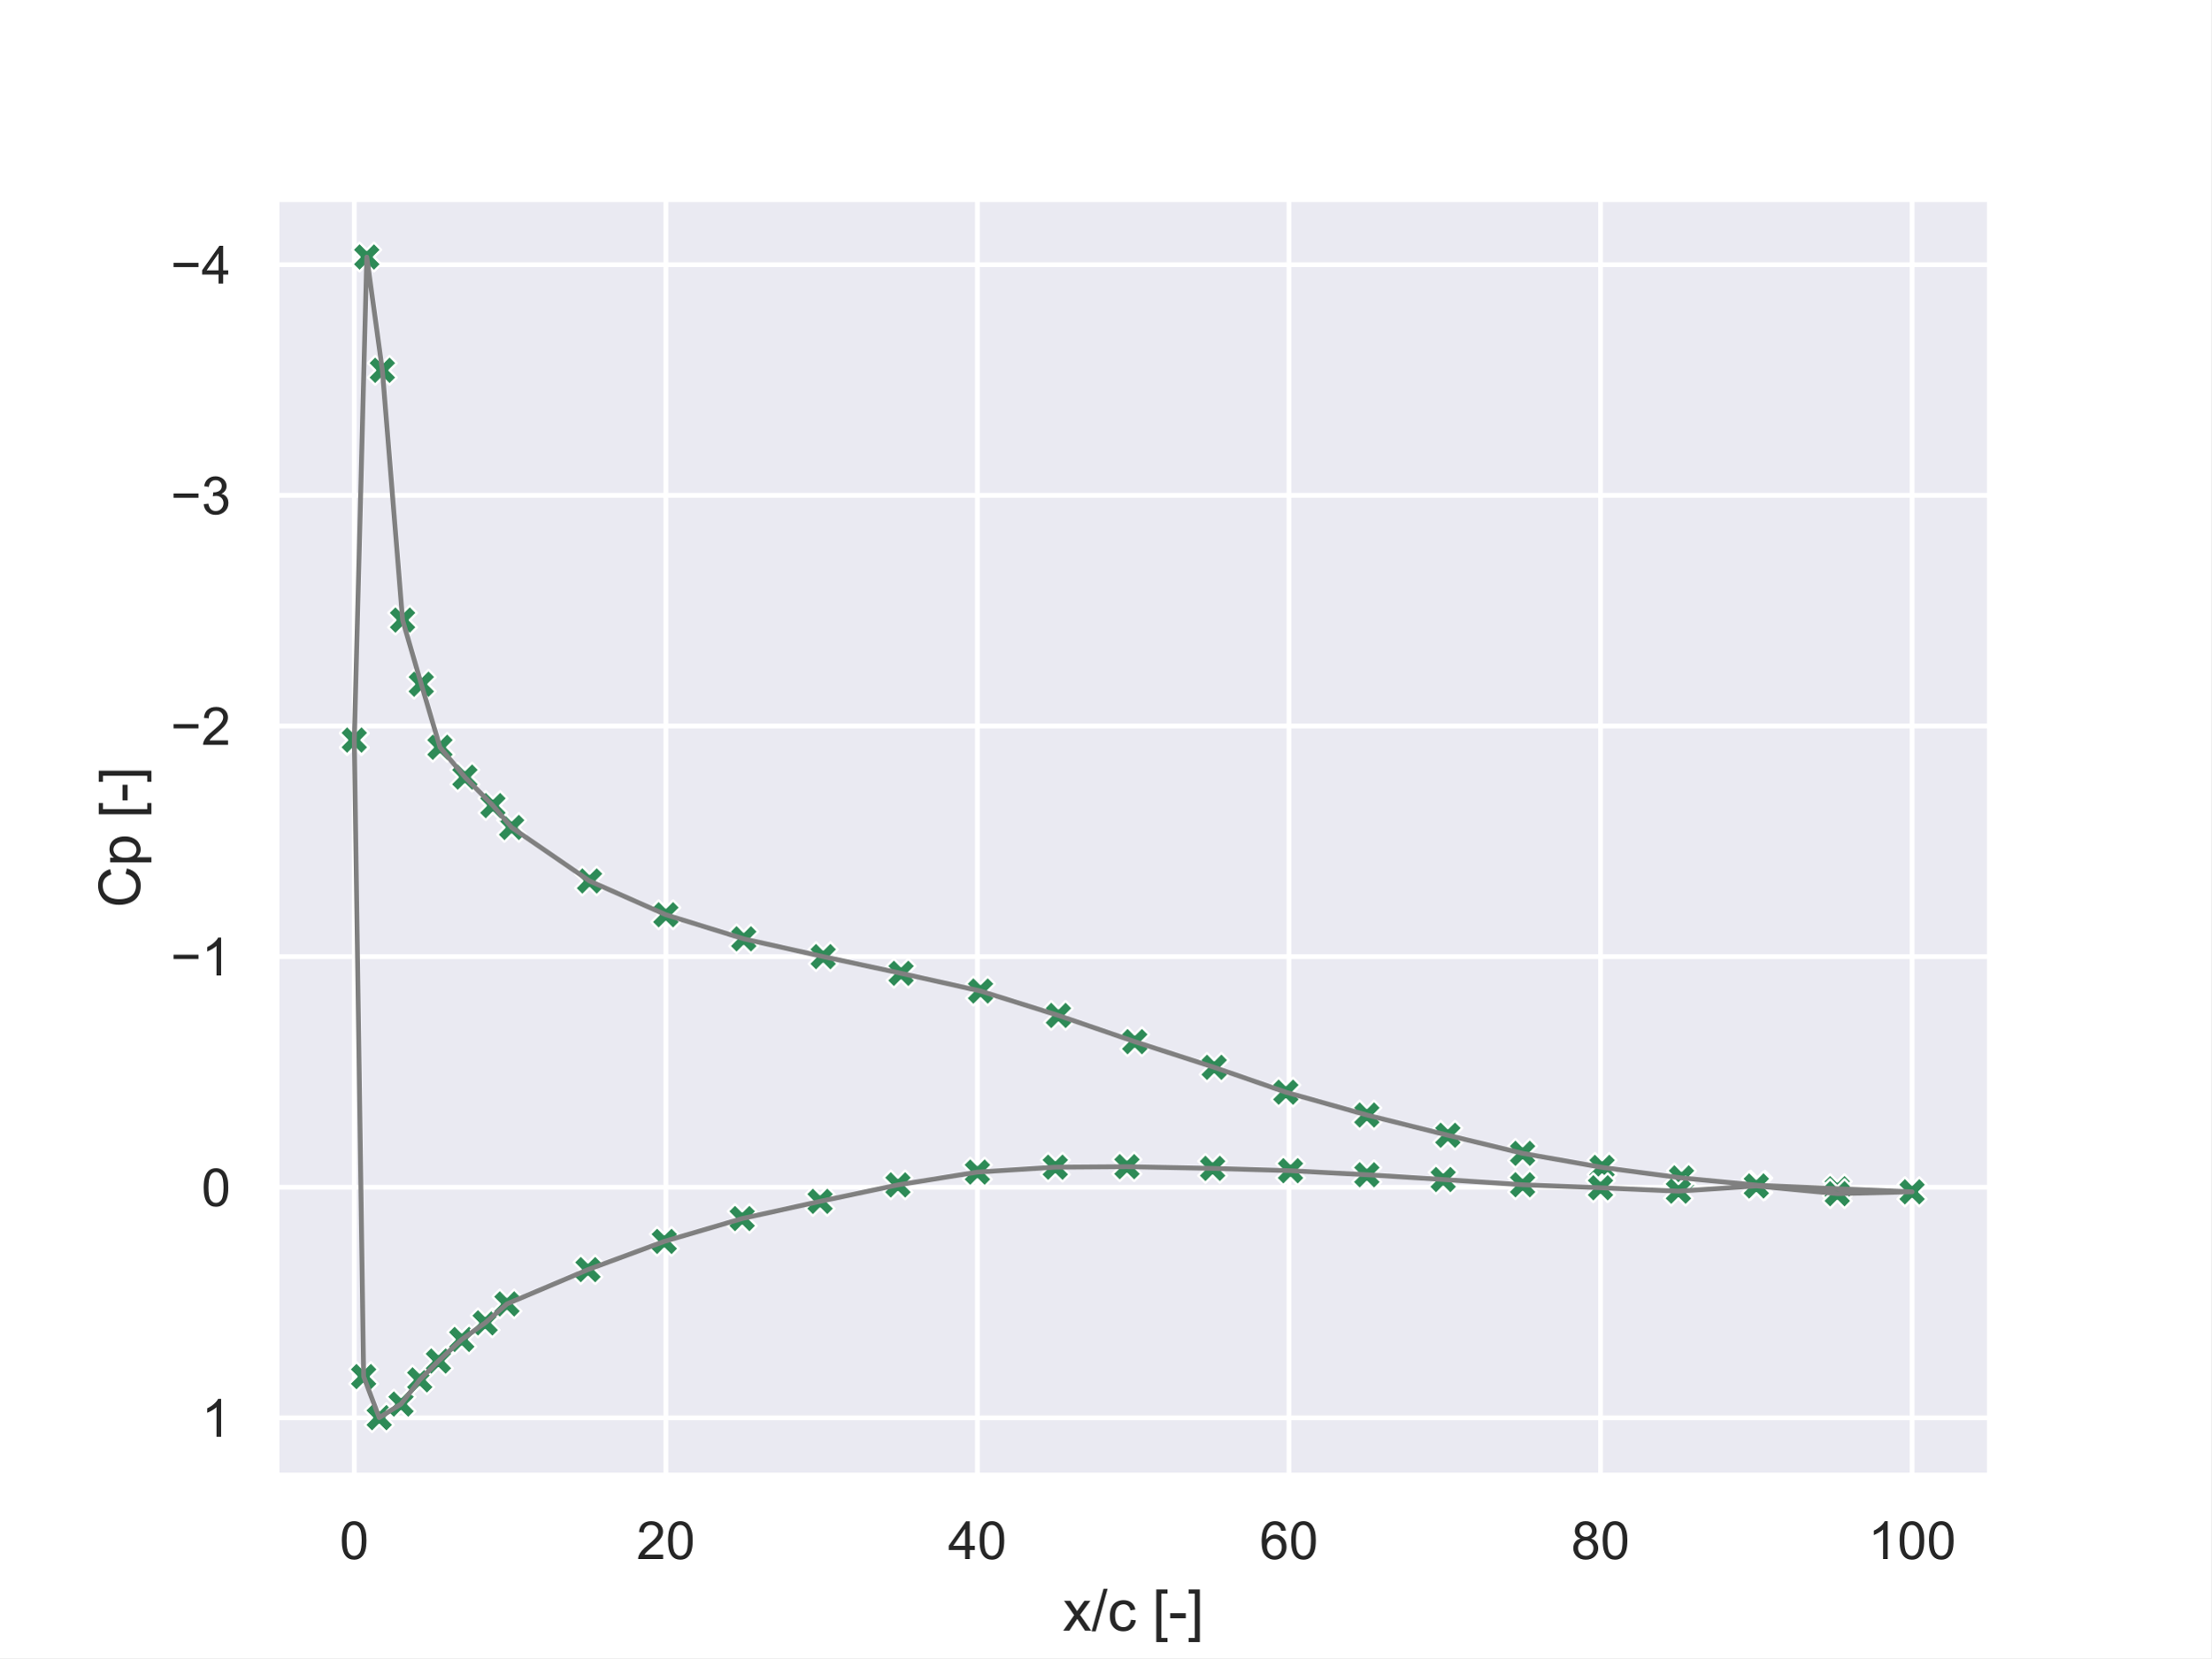
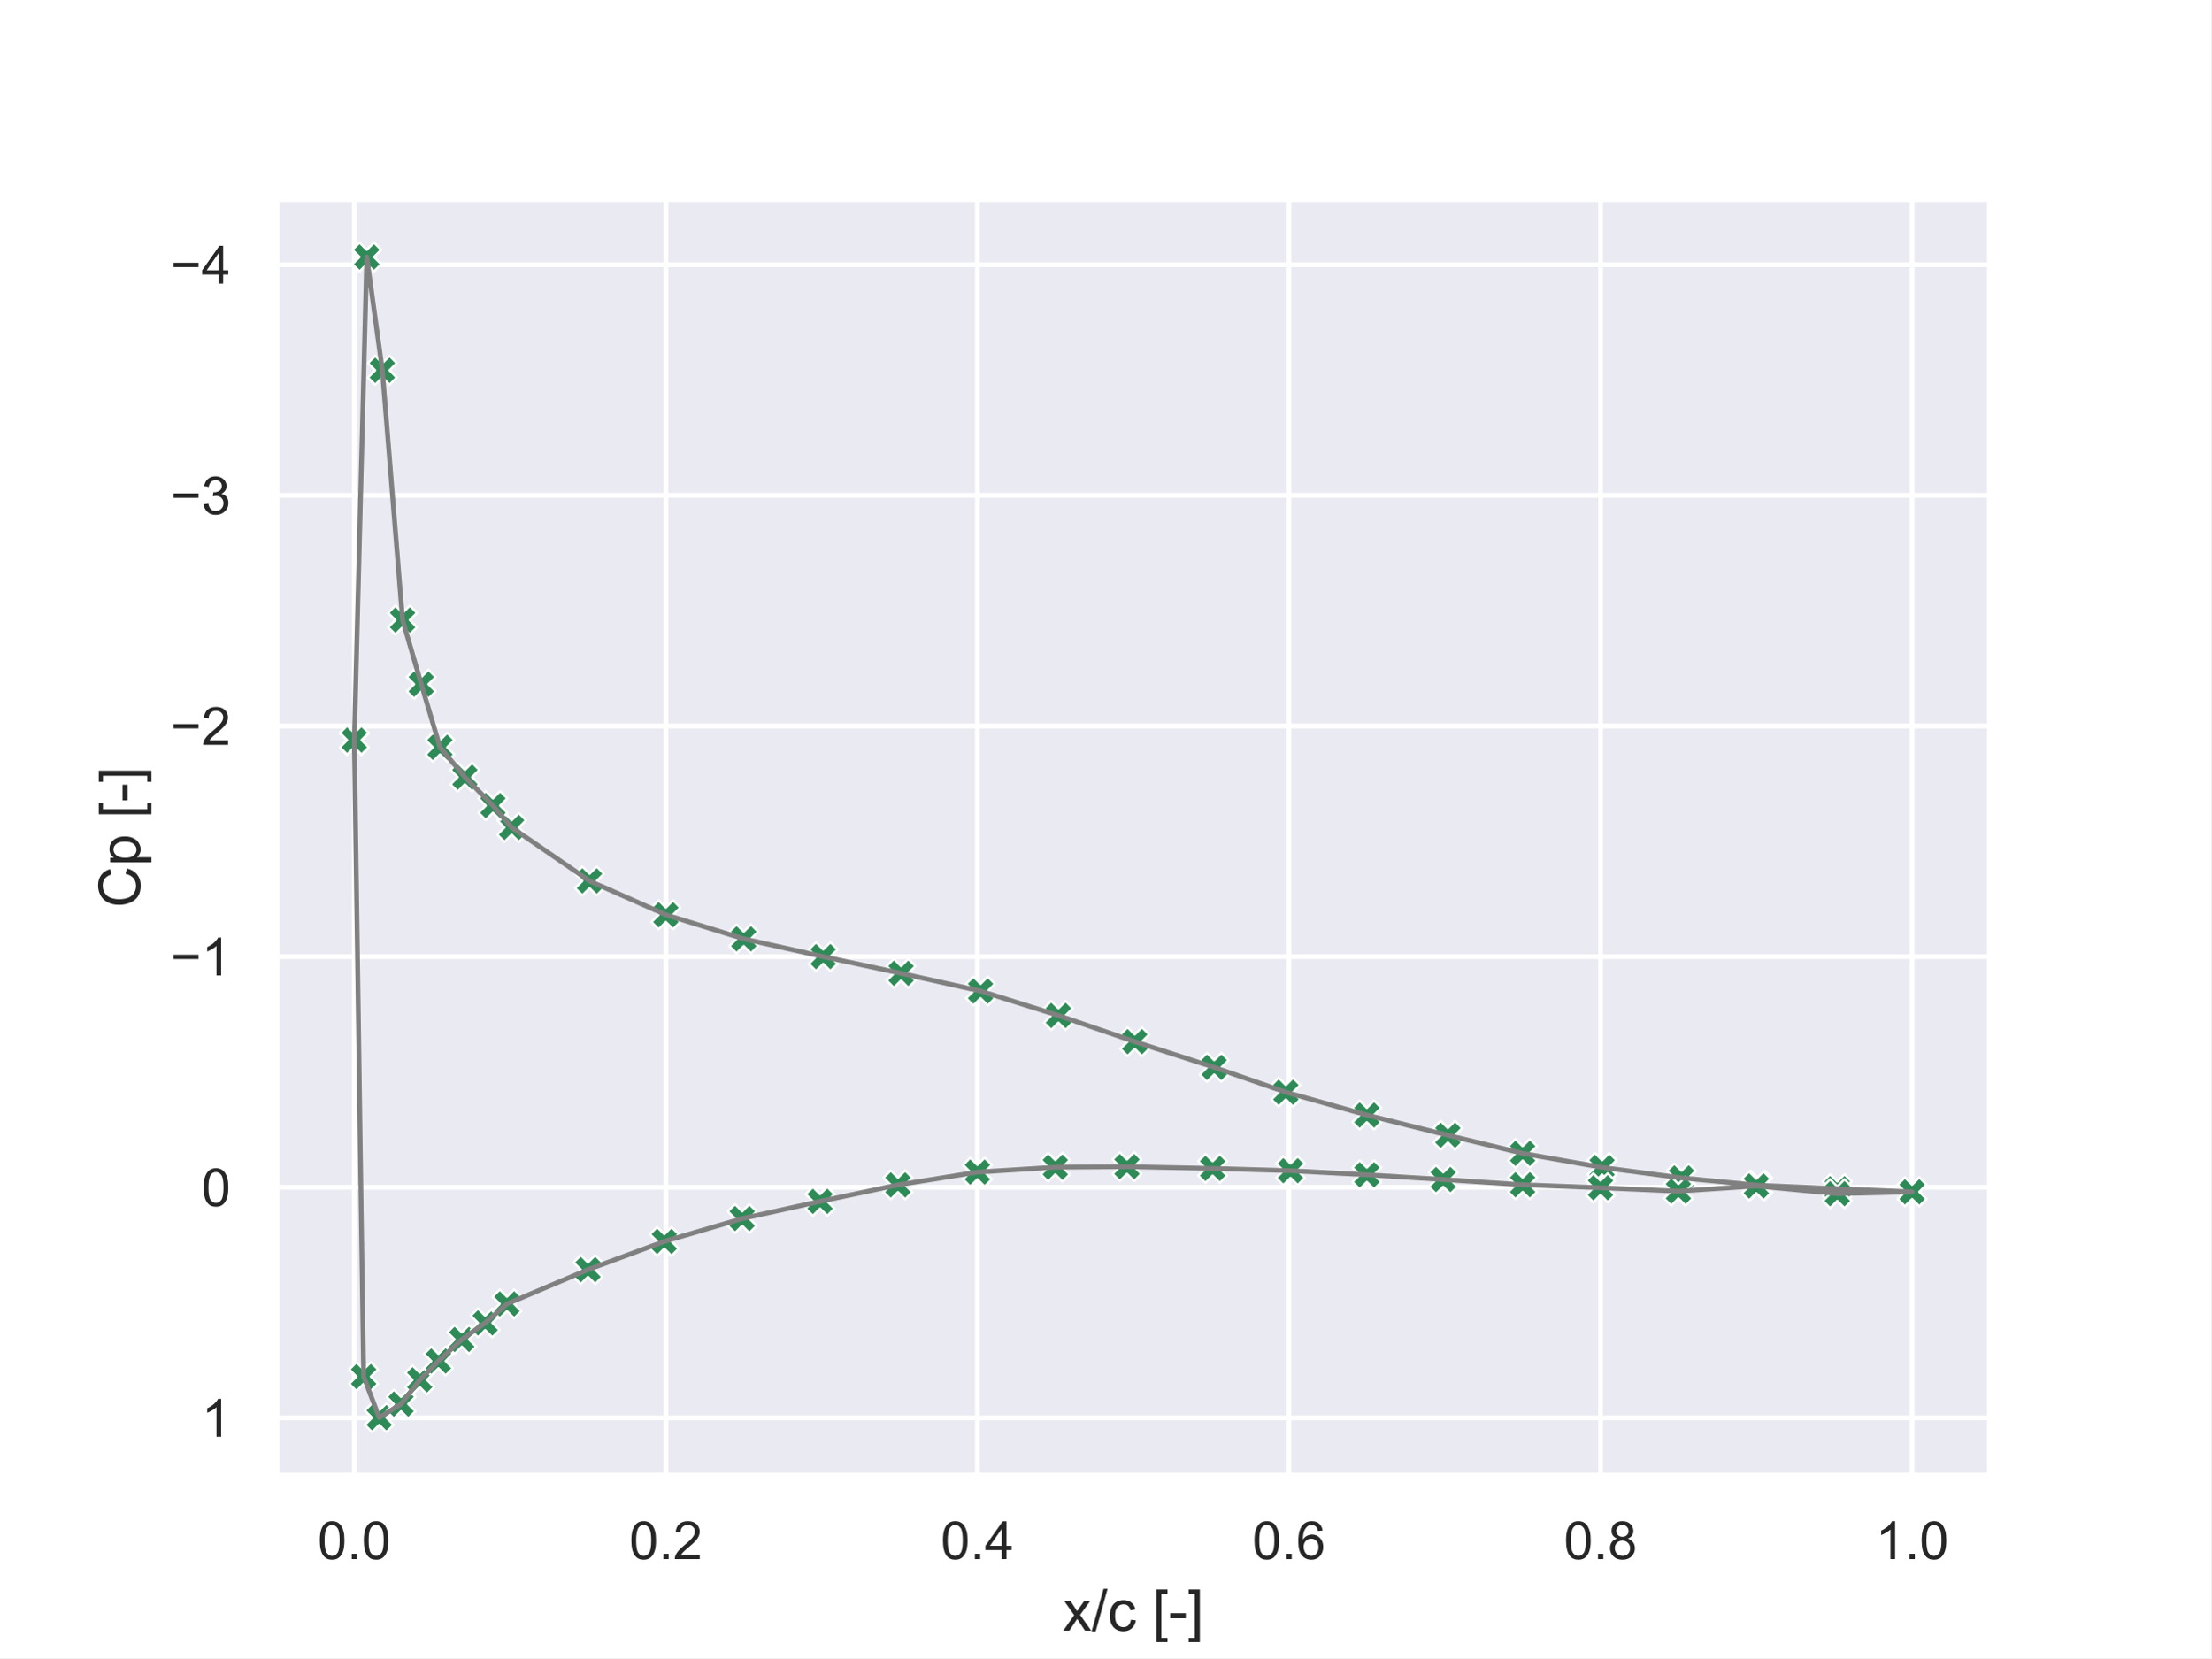
<svg xmlns="http://www.w3.org/2000/svg" xmlns:xlink="http://www.w3.org/1999/xlink" width="460.8pt" height="345.6pt" viewBox="0 0 460.8 345.6" version="1.1">
  <defs>
    <style type="text/css">*{stroke-linejoin: round; stroke-linecap: butt}</style>
  </defs>
  <g id="figure_1">
    <g id="patch_1">
      <path d="M 0 345.6  L 460.8 345.6  L 460.8 0  L 0 0  z " style="fill: #ffffff" />
    </g>
    <g id="axes_1">
      <g id="patch_2">
        <path d="M 57.6 307.584  L 414.72 307.584  L 414.72 41.472  L 57.6 41.472  z " style="fill: #eaeaf2" />
      </g>
      <g id="matplotlib.axis_1">
        <g id="xtick_1">
          <g id="line2d_1">
-             <path d="M 73.833 307.584  L 73.833 41.472  " clip-path="url(#pf5e2c9f50d)" style="fill: none; stroke: #ffffff; stroke-linecap: round" />
+             <path d="M 73.833 307.584  L 73.833 41.472  " clip-path="url(#p85b7ec496e)" style="fill: none; stroke: #ffffff; stroke-linecap: round" />
          </g>
          <g id="text_1">
-             <g style="fill: #262626" transform="translate(70.77421 324.9576) scale(0.11 -0.11)">
+             <g style="fill: #262626" transform="translate(66.18773 324.9576) scale(0.11 -0.11)">
              <defs>
                <path id="ArialMT-30" d="M 266 2259  Q 266 3072 433 3567  Q 600 4063 929 4331  Q 1259 4600 1759 4600  Q 2128 4600 2406 4451  Q 2684 4303 2865 4023  Q 3047 3744 3150 3342  Q 3253 2941 3253 2259  Q 3253 1453 3087 958  Q 2922 463 2592 192  Q 2263 -78 1759 -78  Q 1097 -78 719 397  Q 266 969 266 2259  z M 844 2259  Q 844 1131 1108 757  Q 1372 384 1759 384  Q 2147 384 2411 759  Q 2675 1134 2675 2259  Q 2675 3391 2411 3762  Q 2147 4134 1753 4134  Q 1366 4134 1134 3806  Q 844 3388 844 2259  z " transform="scale(0.015625)" />
-               </defs>
-               <use xlink:href="#ArialMT-30" />
+                 <path id="ArialMT-2e" d="M 581 0  L 581 641  L 1222 641  L 1222 0  L 581 0  z " transform="scale(0.015625)" />
+               </defs>
+               <use xlink:href="#ArialMT-30" />
+               <use xlink:href="#ArialMT-2e" x="55.615" />
+               <use xlink:href="#ArialMT-30" x="83.398" />
            </g>
          </g>
        </g>
        <g id="xtick_2">
          <g id="line2d_2">
-             <path d="M 138.764 307.584  L 138.764 41.472  " clip-path="url(#pf5e2c9f50d)" style="fill: none; stroke: #ffffff; stroke-linecap: round" />
+             <path d="M 138.764 307.584  L 138.764 41.472  " clip-path="url(#p85b7ec496e)" style="fill: none; stroke: #ffffff; stroke-linecap: round" />
          </g>
          <g id="text_2">
-             <g style="fill: #262626" transform="translate(132.6466 324.9576) scale(0.11 -0.11)">
+             <g style="fill: #262626" transform="translate(131.1186 324.9576) scale(0.11 -0.11)">
              <defs>
                <path id="ArialMT-32" d="M 3222 541  L 3222 0  L 194 0  Q 188 203 259 391  Q 375 700 629 1000  Q 884 1300 1366 1694  Q 2113 2306 2375 2664  Q 2638 3022 2638 3341  Q 2638 3675 2398 3904  Q 2159 4134 1775 4134  Q 1369 4134 1125 3890  Q 881 3647 878 3216  L 300 3275  Q 359 3922 746 4261  Q 1134 4600 1788 4600  Q 2447 4600 2831 4234  Q 3216 3869 3216 3328  Q 3216 3053 3103 2787  Q 2991 2522 2730 2228  Q 2469 1934 1863 1422  Q 1356 997 1212 845  Q 1069 694 975 541  L 3222 541  z " transform="scale(0.015625)" />
              </defs>
-               <use xlink:href="#ArialMT-32" />
-               <use xlink:href="#ArialMT-30" x="55.615" />
+               <use xlink:href="#ArialMT-30" />
+               <use xlink:href="#ArialMT-2e" x="55.615" />
+               <use xlink:href="#ArialMT-32" x="83.398" />
            </g>
          </g>
        </g>
        <g id="xtick_3">
          <g id="line2d_3">
-             <path d="M 203.695 307.584  L 203.695 41.472  " clip-path="url(#pf5e2c9f50d)" style="fill: none; stroke: #ffffff; stroke-linecap: round" />
+             <path d="M 203.695 307.584  L 203.695 41.472  " clip-path="url(#p85b7ec496e)" style="fill: none; stroke: #ffffff; stroke-linecap: round" />
          </g>
          <g id="text_3">
-             <g style="fill: #262626" transform="translate(197.5775 324.9576) scale(0.11 -0.11)">
+             <g style="fill: #262626" transform="translate(196.0495 324.9576) scale(0.11 -0.11)">
              <defs>
                <path id="ArialMT-34" d="M 2069 0  L 2069 1097  L 81 1097  L 81 1613  L 2172 4581  L 2631 4581  L 2631 1613  L 3250 1613  L 3250 1097  L 2631 1097  L 2631 0  L 2069 0  z M 2069 1613  L 2069 3678  L 634 1613  L 2069 1613  z " transform="scale(0.015625)" />
              </defs>
-               <use xlink:href="#ArialMT-34" />
-               <use xlink:href="#ArialMT-30" x="55.615" />
+               <use xlink:href="#ArialMT-30" />
+               <use xlink:href="#ArialMT-2e" x="55.615" />
+               <use xlink:href="#ArialMT-34" x="83.398" />
            </g>
          </g>
        </g>
        <g id="xtick_4">
          <g id="line2d_4">
-             <path d="M 268.625 307.584  L 268.625 41.472  " clip-path="url(#pf5e2c9f50d)" style="fill: none; stroke: #ffffff; stroke-linecap: round" />
+             <path d="M 268.625 307.584  L 268.625 41.472  " clip-path="url(#p85b7ec496e)" style="fill: none; stroke: #ffffff; stroke-linecap: round" />
          </g>
          <g id="text_4">
-             <g style="fill: #262626" transform="translate(262.5084 324.9576) scale(0.11 -0.11)">
+             <g style="fill: #262626" transform="translate(260.9805 324.9576) scale(0.11 -0.11)">
              <defs>
                <path id="ArialMT-36" d="M 3184 3459  L 2625 3416  Q 2550 3747 2413 3897  Q 2184 4138 1850 4138  Q 1581 4138 1378 3988  Q 1113 3794 959 3422  Q 806 3050 800 2363  Q 1003 2672 1297 2822  Q 1591 2972 1913 2972  Q 2475 2972 2870 2558  Q 3266 2144 3266 1488  Q 3266 1056 3080 686  Q 2894 316 2569 119  Q 2244 -78 1831 -78  Q 1128 -78 684 439  Q 241 956 241 2144  Q 241 3472 731 4075  Q 1159 4600 1884 4600  Q 2425 4600 2770 4297  Q 3116 3994 3184 3459  z M 888 1484  Q 888 1194 1011 928  Q 1134 663 1356 523  Q 1578 384 1822 384  Q 2178 384 2434 671  Q 2691 959 2691 1453  Q 2691 1928 2437 2201  Q 2184 2475 1800 2475  Q 1419 2475 1153 2201  Q 888 1928 888 1484  z " transform="scale(0.015625)" />
              </defs>
-               <use xlink:href="#ArialMT-36" />
-               <use xlink:href="#ArialMT-30" x="55.615" />
+               <use xlink:href="#ArialMT-30" />
+               <use xlink:href="#ArialMT-2e" x="55.615" />
+               <use xlink:href="#ArialMT-36" x="83.398" />
            </g>
          </g>
        </g>
        <g id="xtick_5">
          <g id="line2d_5">
-             <path d="M 333.556 307.584  L 333.556 41.472  " clip-path="url(#pf5e2c9f50d)" style="fill: none; stroke: #ffffff; stroke-linecap: round" />
+             <path d="M 333.556 307.584  L 333.556 41.472  " clip-path="url(#p85b7ec496e)" style="fill: none; stroke: #ffffff; stroke-linecap: round" />
          </g>
          <g id="text_5">
-             <g style="fill: #262626" transform="translate(327.4393 324.9576) scale(0.11 -0.11)">
+             <g style="fill: #262626" transform="translate(325.9114 324.9576) scale(0.11 -0.11)">
              <defs>
                <path id="ArialMT-38" d="M 1131 2484  Q 781 2613 612 2850  Q 444 3088 444 3419  Q 444 3919 803 4259  Q 1163 4600 1759 4600  Q 2359 4600 2725 4251  Q 3091 3903 3091 3403  Q 3091 3084 2923 2848  Q 2756 2613 2416 2484  Q 2838 2347 3058 2040  Q 3278 1734 3278 1309  Q 3278 722 2862 322  Q 2447 -78 1769 -78  Q 1091 -78 675 323  Q 259 725 259 1325  Q 259 1772 486 2073  Q 713 2375 1131 2484  z M 1019 3438  Q 1019 3113 1228 2906  Q 1438 2700 1772 2700  Q 2097 2700 2305 2904  Q 2513 3109 2513 3406  Q 2513 3716 2298 3927  Q 2084 4138 1766 4138  Q 1444 4138 1231 3931  Q 1019 3725 1019 3438  z M 838 1322  Q 838 1081 952 856  Q 1066 631 1291 507  Q 1516 384 1775 384  Q 2178 384 2440 643  Q 2703 903 2703 1303  Q 2703 1709 2433 1975  Q 2163 2241 1756 2241  Q 1359 2241 1098 1978  Q 838 1716 838 1322  z " transform="scale(0.015625)" />
              </defs>
-               <use xlink:href="#ArialMT-38" />
-               <use xlink:href="#ArialMT-30" x="55.615" />
+               <use xlink:href="#ArialMT-30" />
+               <use xlink:href="#ArialMT-2e" x="55.615" />
+               <use xlink:href="#ArialMT-38" x="83.398" />
            </g>
          </g>
        </g>
        <g id="xtick_6">
          <g id="line2d_6">
-             <path d="M 398.487 307.584  L 398.487 41.472  " clip-path="url(#pf5e2c9f50d)" style="fill: none; stroke: #ffffff; stroke-linecap: round" />
+             <path d="M 398.487 307.584  L 398.487 41.472  " clip-path="url(#p85b7ec496e)" style="fill: none; stroke: #ffffff; stroke-linecap: round" />
          </g>
          <g id="text_6">
-             <g style="fill: #262626" transform="translate(389.3117 324.9576) scale(0.11 -0.11)">
+             <g style="fill: #262626" transform="translate(390.8423 324.9576) scale(0.11 -0.11)">
              <defs>
                <path id="ArialMT-31" d="M 2384 0  L 1822 0  L 1822 3584  Q 1619 3391 1289 3197  Q 959 3003 697 2906  L 697 3450  Q 1169 3672 1522 3987  Q 1875 4303 2022 4600  L 2384 4600  L 2384 0  z " transform="scale(0.015625)" />
              </defs>
              <use xlink:href="#ArialMT-31" />
-               <use xlink:href="#ArialMT-30" x="55.615" />
-               <use xlink:href="#ArialMT-30" x="111.23" />
+               <use xlink:href="#ArialMT-2e" x="55.615" />
+               <use xlink:href="#ArialMT-30" x="83.398" />
            </g>
          </g>
        </g>
        <g id="text_7">
          <g style="fill: #262626" transform="translate(221.4947 339.8795) scale(0.12 -0.12)">
            <defs>
              <path id="ArialMT-78" d="M 47 0  L 1259 1725  L 138 3319  L 841 3319  L 1350 2541  Q 1494 2319 1581 2169  Q 1719 2375 1834 2534  L 2394 3319  L 3066 3319  L 1919 1756  L 3153 0  L 2463 0  L 1781 1031  L 1600 1309  L 728 0  L 47 0  z " transform="scale(0.015625)" />
              <path id="ArialMT-2f" d="M 0 -78  L 1328 4659  L 1778 4659  L 453 -78  L 0 -78  z " transform="scale(0.015625)" />
              <path id="ArialMT-63" d="M 2588 1216  L 3141 1144  Q 3050 572 2676 248  Q 2303 -75 1759 -75  Q 1078 -75 664 370  Q 250 816 250 1647  Q 250 2184 428 2587  Q 606 2991 970 3192  Q 1334 3394 1763 3394  Q 2303 3394 2647 3120  Q 2991 2847 3088 2344  L 2541 2259  Q 2463 2594 2264 2762  Q 2066 2931 1784 2931  Q 1359 2931 1093 2626  Q 828 2322 828 1663  Q 828 994 1084 691  Q 1341 388 1753 388  Q 2084 388 2306 591  Q 2528 794 2588 1216  z " transform="scale(0.015625)" />
              <path id="ArialMT-20" transform="scale(0.015625)" />
              <path id="ArialMT-5b" d="M 434 -1272  L 434 4581  L 1675 4581  L 1675 4116  L 997 4116  L 997 -806  L 1675 -806  L 1675 -1272  L 434 -1272  z " transform="scale(0.015625)" />
              <path id="ArialMT-2d" d="M 203 1375  L 203 1941  L 1931 1941  L 1931 1375  L 203 1375  z " transform="scale(0.015625)" />
              <path id="ArialMT-5d" d="M 1363 -1272  L 122 -1272  L 122 -806  L 800 -806  L 800 4116  L 122 4116  L 122 4581  L 1363 4581  L 1363 -1272  z " transform="scale(0.015625)" />
            </defs>
            <use xlink:href="#ArialMT-78" />
            <use xlink:href="#ArialMT-2f" x="50" />
            <use xlink:href="#ArialMT-63" x="77.783" />
            <use xlink:href="#ArialMT-20" x="127.783" />
            <use xlink:href="#ArialMT-5b" x="155.566" />
            <use xlink:href="#ArialMT-2d" x="183.35" />
            <use xlink:href="#ArialMT-5d" x="216.65" />
          </g>
        </g>
      </g>
      <g id="matplotlib.axis_2">
        <g id="ytick_1">
          <g id="line2d_7">
-             <path d="M 57.6 55.17  L 414.72 55.17  " clip-path="url(#pf5e2c9f50d)" style="fill: none; stroke: #ffffff; stroke-linecap: round" />
+             <path d="M 57.6 55.17  L 414.72 55.17  " clip-path="url(#p85b7ec496e)" style="fill: none; stroke: #ffffff; stroke-linecap: round" />
          </g>
          <g id="text_8">
            <g style="fill: #262626" transform="translate(35.55828 59.10704) scale(0.11 -0.11)">
              <defs>
                <path id="ArialMT-2212" d="M 3381 1997  L 356 1997  L 356 2522  L 3381 2522  L 3381 1997  z " transform="scale(0.015625)" />
              </defs>
              <use xlink:href="#ArialMT-2212" />
              <use xlink:href="#ArialMT-34" x="58.398" />
            </g>
          </g>
        </g>
        <g id="ytick_2">
          <g id="line2d_8">
-             <path d="M 57.6 103.242  L 414.72 103.242  " clip-path="url(#pf5e2c9f50d)" style="fill: none; stroke: #ffffff; stroke-linecap: round" />
+             <path d="M 57.6 103.242  L 414.72 103.242  " clip-path="url(#p85b7ec496e)" style="fill: none; stroke: #ffffff; stroke-linecap: round" />
          </g>
          <g id="text_9">
            <g style="fill: #262626" transform="translate(35.55828 107.1791) scale(0.11 -0.11)">
              <defs>
                <path id="ArialMT-33" d="M 269 1209  L 831 1284  Q 928 806 1161 595  Q 1394 384 1728 384  Q 2125 384 2398 659  Q 2672 934 2672 1341  Q 2672 1728 2419 1979  Q 2166 2231 1775 2231  Q 1616 2231 1378 2169  L 1441 2663  Q 1497 2656 1531 2656  Q 1891 2656 2178 2843  Q 2466 3031 2466 3422  Q 2466 3731 2256 3934  Q 2047 4138 1716 4138  Q 1388 4138 1169 3931  Q 950 3725 888 3313  L 325 3413  Q 428 3978 793 4289  Q 1159 4600 1703 4600  Q 2078 4600 2393 4439  Q 2709 4278 2876 4000  Q 3044 3722 3044 3409  Q 3044 3113 2884 2869  Q 2725 2625 2413 2481  Q 2819 2388 3044 2092  Q 3269 1797 3269 1353  Q 3269 753 2831 336  Q 2394 -81 1725 -81  Q 1122 -81 723 278  Q 325 638 269 1209  z " transform="scale(0.015625)" />
              </defs>
              <use xlink:href="#ArialMT-2212" />
              <use xlink:href="#ArialMT-33" x="58.398" />
            </g>
          </g>
        </g>
        <g id="ytick_3">
          <g id="line2d_9">
-             <path d="M 57.6 151.314  L 414.72 151.314  " clip-path="url(#pf5e2c9f50d)" style="fill: none; stroke: #ffffff; stroke-linecap: round" />
+             <path d="M 57.6 151.314  L 414.72 151.314  " clip-path="url(#p85b7ec496e)" style="fill: none; stroke: #ffffff; stroke-linecap: round" />
          </g>
          <g id="text_10">
            <g style="fill: #262626" transform="translate(35.55828 155.2511) scale(0.11 -0.11)">
              <use xlink:href="#ArialMT-2212" />
              <use xlink:href="#ArialMT-32" x="58.398" />
            </g>
          </g>
        </g>
        <g id="ytick_4">
          <g id="line2d_10">
-             <path d="M 57.6 199.386  L 414.72 199.386  " clip-path="url(#pf5e2c9f50d)" style="fill: none; stroke: #ffffff; stroke-linecap: round" />
+             <path d="M 57.6 199.386  L 414.72 199.386  " clip-path="url(#p85b7ec496e)" style="fill: none; stroke: #ffffff; stroke-linecap: round" />
          </g>
          <g id="text_11">
            <g style="fill: #262626" transform="translate(35.55828 203.3231) scale(0.11 -0.11)">
              <use xlink:href="#ArialMT-2212" />
              <use xlink:href="#ArialMT-31" x="58.398" />
            </g>
          </g>
        </g>
        <g id="ytick_5">
          <g id="line2d_11">
-             <path d="M 57.6 247.458  L 414.72 247.458  " clip-path="url(#pf5e2c9f50d)" style="fill: none; stroke: #ffffff; stroke-linecap: round" />
+             <path d="M 57.6 247.458  L 414.72 247.458  " clip-path="url(#p85b7ec496e)" style="fill: none; stroke: #ffffff; stroke-linecap: round" />
          </g>
          <g id="text_12">
            <g style="fill: #262626" transform="translate(41.98297 251.3951) scale(0.11 -0.11)">
              <use xlink:href="#ArialMT-30" />
            </g>
          </g>
        </g>
        <g id="ytick_6">
          <g id="line2d_12">
-             <path d="M 57.6 295.53  L 414.72 295.53  " clip-path="url(#pf5e2c9f50d)" style="fill: none; stroke: #ffffff; stroke-linecap: round" />
+             <path d="M 57.6 295.53  L 414.72 295.53  " clip-path="url(#p85b7ec496e)" style="fill: none; stroke: #ffffff; stroke-linecap: round" />
          </g>
          <g id="text_13">
            <g style="fill: #262626" transform="translate(41.98297 299.4671) scale(0.11 -0.11)">
              <use xlink:href="#ArialMT-31" />
            </g>
          </g>
        </g>
        <g id="text_14">
          <g style="fill: #262626" transform="translate(29.17328 189.1961) rotate(-90) scale(0.12 -0.12)">
            <defs>
              <path id="ArialMT-43" d="M 3763 1606  L 4369 1453  Q 4178 706 3683 314  Q 3188 -78 2472 -78  Q 1731 -78 1267 223  Q 803 525 561 1097  Q 319 1669 319 2325  Q 319 3041 592 3573  Q 866 4106 1370 4382  Q 1875 4659 2481 4659  Q 3169 4659 3637 4309  Q 4106 3959 4291 3325  L 3694 3184  Q 3534 3684 3231 3912  Q 2928 4141 2469 4141  Q 1941 4141 1586 3887  Q 1231 3634 1087 3207  Q 944 2781 944 2328  Q 944 1744 1114 1308  Q 1284 872 1643 656  Q 2003 441 2422 441  Q 2931 441 3284 734  Q 3638 1028 3763 1606  z " transform="scale(0.015625)" />
              <path id="ArialMT-70" d="M 422 -1272  L 422 3319  L 934 3319  L 934 2888  Q 1116 3141 1344 3267  Q 1572 3394 1897 3394  Q 2322 3394 2647 3175  Q 2972 2956 3137 2557  Q 3303 2159 3303 1684  Q 3303 1175 3120 767  Q 2938 359 2589 142  Q 2241 -75 1856 -75  Q 1575 -75 1351 44  Q 1128 163 984 344  L 984 -1272  L 422 -1272  z M 931 1641  Q 931 1000 1190 694  Q 1450 388 1819 388  Q 2194 388 2461 705  Q 2728 1022 2728 1688  Q 2728 2322 2467 2637  Q 2206 2953 1844 2953  Q 1484 2953 1207 2617  Q 931 2281 931 1641  z " transform="scale(0.015625)" />
            </defs>
            <use xlink:href="#ArialMT-43" />
            <use xlink:href="#ArialMT-70" x="72.217" />
            <use xlink:href="#ArialMT-20" x="127.832" />
            <use xlink:href="#ArialMT-5b" x="155.615" />
            <use xlink:href="#ArialMT-2d" x="183.398" />
            <use xlink:href="#ArialMT-5d" x="216.699" />
          </g>
        </g>
      </g>
      <g id="PathCollection_1">
        <defs>
-           <path id="md1c26b76ac" d="M -1.5 3  L 0 1.5  L 1.5 3  L 3 1.5  L 1.5 0  L 3 -1.5  L 1.5 -3  L 0 -1.5  L -1.5 -3  L -3 -1.5  L -1.5 0  L -3 1.5  z " style="stroke: #ffffff; stroke-width: 0.48" />
+           <path id="md4c1d6960f" d="M -1.5 3  L 0 1.5  L 1.5 3  L 3 1.5  L 1.5 0  L 3 -1.5  L 1.5 -3  L 0 -1.5  L -1.5 -3  L -3 -1.5  L -1.5 0  L -3 1.5  z " style="stroke: #ffffff; stroke-width: 0.48" />
        </defs>
-         <g clip-path="url(#pf5e2c9f50d)">
-           <use xlink:href="#md1c26b76ac" x="398.487" y="248.418" style="fill: #2e8b57; stroke: #ffffff; stroke-width: 0.48" />
-           <use xlink:href="#md1c26b76ac" x="382.904" y="247.769" style="fill: #2e8b57; stroke: #ffffff; stroke-width: 0.48" />
-           <use xlink:href="#md1c26b76ac" x="366.346" y="247.047" style="fill: #2e8b57; stroke: #ffffff; stroke-width: 0.48" />
-           <use xlink:href="#md1c26b76ac" x="350.438" y="245.52" style="fill: #2e8b57; stroke: #ffffff; stroke-width: 0.48" />
-           <use xlink:href="#md1c26b76ac" x="333.881" y="243.324" style="fill: #2e8b57; stroke: #ffffff; stroke-width: 0.48" />
-           <use xlink:href="#md1c26b76ac" x="317.324" y="240.396" style="fill: #2e8b57; stroke: #ffffff; stroke-width: 0.48" />
-           <use xlink:href="#md1c26b76ac" x="301.74" y="236.624" style="fill: #2e8b57; stroke: #ffffff; stroke-width: 0.48" />
-           <use xlink:href="#md1c26b76ac" x="284.858" y="232.407" style="fill: #2e8b57; stroke: #ffffff; stroke-width: 0.48" />
-           <use xlink:href="#md1c26b76ac" x="267.976" y="227.653" style="fill: #2e8b57; stroke: #ffffff; stroke-width: 0.48" />
-           <use xlink:href="#md1c26b76ac" x="253.042" y="222.469" style="fill: #2e8b57; stroke: #ffffff; stroke-width: 0.48" />
-           <use xlink:href="#md1c26b76ac" x="236.485" y="217.116" style="fill: #2e8b57; stroke: #ffffff; stroke-width: 0.48" />
-           <use xlink:href="#md1c26b76ac" x="220.577" y="211.656" style="fill: #2e8b57; stroke: #ffffff; stroke-width: 0.48" />
-           <use xlink:href="#md1c26b76ac" x="204.344" y="206.563" style="fill: #2e8b57; stroke: #ffffff; stroke-width: 0.48" />
-           <use xlink:href="#md1c26b76ac" x="187.786" y="202.869" style="fill: #2e8b57; stroke: #ffffff; stroke-width: 0.48" />
-           <use xlink:href="#md1c26b76ac" x="171.554" y="199.389" style="fill: #2e8b57; stroke: #ffffff; stroke-width: 0.48" />
-           <use xlink:href="#md1c26b76ac" x="154.996" y="195.684" style="fill: #2e8b57; stroke: #ffffff; stroke-width: 0.48" />
-           <use xlink:href="#md1c26b76ac" x="138.764" y="190.664" style="fill: #2e8b57; stroke: #ffffff; stroke-width: 0.48" />
-           <use xlink:href="#md1c26b76ac" x="122.856" y="183.621" style="fill: #2e8b57; stroke: #ffffff; stroke-width: 0.48" />
-           <use xlink:href="#md1c26b76ac" x="106.623" y="172.467" style="fill: #2e8b57; stroke: #ffffff; stroke-width: 0.48" />
-           <use xlink:href="#md1c26b76ac" x="102.727" y="167.911" style="fill: #2e8b57; stroke: #ffffff; stroke-width: 0.48" />
-           <use xlink:href="#md1c26b76ac" x="96.883" y="161.973" style="fill: #2e8b57; stroke: #ffffff; stroke-width: 0.48" />
-           <use xlink:href="#md1c26b76ac" x="91.689" y="155.756" style="fill: #2e8b57; stroke: #ffffff; stroke-width: 0.48" />
-           <use xlink:href="#md1c26b76ac" x="87.793" y="142.61" style="fill: #2e8b57; stroke: #ffffff; stroke-width: 0.48" />
-           <use xlink:href="#md1c26b76ac" x="83.897" y="129.239" style="fill: #2e8b57; stroke: #ffffff; stroke-width: 0.48" />
-           <use xlink:href="#md1c26b76ac" x="79.677" y="77.179" style="fill: #2e8b57; stroke: #ffffff; stroke-width: 0.48" />
-           <use xlink:href="#md1c26b76ac" x="76.43" y="53.568" style="fill: #2e8b57; stroke: #ffffff; stroke-width: 0.48" />
-           <use xlink:href="#md1c26b76ac" x="73.833" y="154.356" style="fill: #2e8b57; stroke: #ffffff; stroke-width: 0.48" />
-           <use xlink:href="#md1c26b76ac" x="73.833" y="154.254" style="fill: #2e8b57; stroke: #ffffff; stroke-width: 0.48" />
-           <use xlink:href="#md1c26b76ac" x="75.781" y="286.928" style="fill: #2e8b57; stroke: #ffffff; stroke-width: 0.48" />
-           <use xlink:href="#md1c26b76ac" x="79.027" y="295.488" style="fill: #2e8b57; stroke: #ffffff; stroke-width: 0.48" />
-           <use xlink:href="#md1c26b76ac" x="83.572" y="292.65" style="fill: #2e8b57; stroke: #ffffff; stroke-width: 0.48" />
-           <use xlink:href="#md1c26b76ac" x="87.468" y="287.612" style="fill: #2e8b57; stroke: #ffffff; stroke-width: 0.48" />
-           <use xlink:href="#md1c26b76ac" x="91.364" y="283.687" style="fill: #2e8b57; stroke: #ffffff; stroke-width: 0.48" />
-           <use xlink:href="#md1c26b76ac" x="96.234" y="279.186" style="fill: #2e8b57; stroke: #ffffff; stroke-width: 0.48" />
-           <use xlink:href="#md1c26b76ac" x="101.104" y="275.732" style="fill: #2e8b57; stroke: #ffffff; stroke-width: 0.48" />
-           <use xlink:href="#md1c26b76ac" x="105.649" y="271.78" style="fill: #2e8b57; stroke: #ffffff; stroke-width: 0.48" />
-           <use xlink:href="#md1c26b76ac" x="122.531" y="264.633" style="fill: #2e8b57; stroke: #ffffff; stroke-width: 0.48" />
-           <use xlink:href="#md1c26b76ac" x="138.439" y="258.752" style="fill: #2e8b57; stroke: #ffffff; stroke-width: 0.48" />
-           <use xlink:href="#md1c26b76ac" x="154.672" y="253.986" style="fill: #2e8b57; stroke: #ffffff; stroke-width: 0.48" />
-           <use xlink:href="#md1c26b76ac" x="170.904" y="250.404" style="fill: #2e8b57; stroke: #ffffff; stroke-width: 0.48" />
-           <use xlink:href="#md1c26b76ac" x="187.137" y="246.974" style="fill: #2e8b57; stroke: #ffffff; stroke-width: 0.48" />
-           <use xlink:href="#md1c26b76ac" x="203.695" y="244.305" style="fill: #2e8b57; stroke: #ffffff; stroke-width: 0.48" />
-           <use xlink:href="#md1c26b76ac" x="219.927" y="243.282" style="fill: #2e8b57; stroke: #ffffff; stroke-width: 0.48" />
-           <use xlink:href="#md1c26b76ac" x="234.861" y="243.174" style="fill: #2e8b57; stroke: #ffffff; stroke-width: 0.48" />
-           <use xlink:href="#md1c26b76ac" x="252.717" y="243.536" style="fill: #2e8b57; stroke: #ffffff; stroke-width: 0.48" />
-           <use xlink:href="#md1c26b76ac" x="268.95" y="244.013" style="fill: #2e8b57; stroke: #ffffff; stroke-width: 0.48" />
-           <use xlink:href="#md1c26b76ac" x="284.858" y="244.86" style="fill: #2e8b57; stroke: #ffffff; stroke-width: 0.48" />
-           <use xlink:href="#md1c26b76ac" x="300.766" y="245.852" style="fill: #2e8b57; stroke: #ffffff; stroke-width: 0.48" />
-           <use xlink:href="#md1c26b76ac" x="317.324" y="246.944" style="fill: #2e8b57; stroke: #ffffff; stroke-width: 0.48" />
-           <use xlink:href="#md1c26b76ac" x="333.556" y="247.567" style="fill: #2e8b57; stroke: #ffffff; stroke-width: 0.48" />
-           <use xlink:href="#md1c26b76ac" x="349.789" y="248.282" style="fill: #2e8b57; stroke: #ffffff; stroke-width: 0.48" />
-           <use xlink:href="#md1c26b76ac" x="366.022" y="247.195" style="fill: #2e8b57; stroke: #ffffff; stroke-width: 0.48" />
-           <use xlink:href="#md1c26b76ac" x="382.904" y="248.806" style="fill: #2e8b57; stroke: #ffffff; stroke-width: 0.48" />
-           <use xlink:href="#md1c26b76ac" x="398.487" y="248.418" style="fill: #2e8b57; stroke: #ffffff; stroke-width: 0.48" />
+         <g clip-path="url(#p85b7ec496e)">
+           <use xlink:href="#md4c1d6960f" x="398.487" y="248.418" style="fill: #2e8b57; stroke: #ffffff; stroke-width: 0.48" />
+           <use xlink:href="#md4c1d6960f" x="382.904" y="247.769" style="fill: #2e8b57; stroke: #ffffff; stroke-width: 0.48" />
+           <use xlink:href="#md4c1d6960f" x="366.346" y="247.047" style="fill: #2e8b57; stroke: #ffffff; stroke-width: 0.48" />
+           <use xlink:href="#md4c1d6960f" x="350.438" y="245.52" style="fill: #2e8b57; stroke: #ffffff; stroke-width: 0.48" />
+           <use xlink:href="#md4c1d6960f" x="333.881" y="243.324" style="fill: #2e8b57; stroke: #ffffff; stroke-width: 0.48" />
+           <use xlink:href="#md4c1d6960f" x="317.324" y="240.396" style="fill: #2e8b57; stroke: #ffffff; stroke-width: 0.48" />
+           <use xlink:href="#md4c1d6960f" x="301.74" y="236.624" style="fill: #2e8b57; stroke: #ffffff; stroke-width: 0.48" />
+           <use xlink:href="#md4c1d6960f" x="284.858" y="232.407" style="fill: #2e8b57; stroke: #ffffff; stroke-width: 0.48" />
+           <use xlink:href="#md4c1d6960f" x="267.976" y="227.653" style="fill: #2e8b57; stroke: #ffffff; stroke-width: 0.48" />
+           <use xlink:href="#md4c1d6960f" x="253.042" y="222.469" style="fill: #2e8b57; stroke: #ffffff; stroke-width: 0.48" />
+           <use xlink:href="#md4c1d6960f" x="236.485" y="217.116" style="fill: #2e8b57; stroke: #ffffff; stroke-width: 0.48" />
+           <use xlink:href="#md4c1d6960f" x="220.577" y="211.656" style="fill: #2e8b57; stroke: #ffffff; stroke-width: 0.48" />
+           <use xlink:href="#md4c1d6960f" x="204.344" y="206.563" style="fill: #2e8b57; stroke: #ffffff; stroke-width: 0.48" />
+           <use xlink:href="#md4c1d6960f" x="187.786" y="202.869" style="fill: #2e8b57; stroke: #ffffff; stroke-width: 0.48" />
+           <use xlink:href="#md4c1d6960f" x="171.554" y="199.389" style="fill: #2e8b57; stroke: #ffffff; stroke-width: 0.48" />
+           <use xlink:href="#md4c1d6960f" x="154.996" y="195.684" style="fill: #2e8b57; stroke: #ffffff; stroke-width: 0.48" />
+           <use xlink:href="#md4c1d6960f" x="138.764" y="190.664" style="fill: #2e8b57; stroke: #ffffff; stroke-width: 0.48" />
+           <use xlink:href="#md4c1d6960f" x="122.856" y="183.621" style="fill: #2e8b57; stroke: #ffffff; stroke-width: 0.48" />
+           <use xlink:href="#md4c1d6960f" x="106.623" y="172.467" style="fill: #2e8b57; stroke: #ffffff; stroke-width: 0.48" />
+           <use xlink:href="#md4c1d6960f" x="102.727" y="167.911" style="fill: #2e8b57; stroke: #ffffff; stroke-width: 0.48" />
+           <use xlink:href="#md4c1d6960f" x="96.883" y="161.973" style="fill: #2e8b57; stroke: #ffffff; stroke-width: 0.48" />
+           <use xlink:href="#md4c1d6960f" x="91.689" y="155.756" style="fill: #2e8b57; stroke: #ffffff; stroke-width: 0.48" />
+           <use xlink:href="#md4c1d6960f" x="87.793" y="142.61" style="fill: #2e8b57; stroke: #ffffff; stroke-width: 0.48" />
+           <use xlink:href="#md4c1d6960f" x="83.897" y="129.239" style="fill: #2e8b57; stroke: #ffffff; stroke-width: 0.48" />
+           <use xlink:href="#md4c1d6960f" x="79.677" y="77.179" style="fill: #2e8b57; stroke: #ffffff; stroke-width: 0.48" />
+           <use xlink:href="#md4c1d6960f" x="76.43" y="53.568" style="fill: #2e8b57; stroke: #ffffff; stroke-width: 0.48" />
+           <use xlink:href="#md4c1d6960f" x="73.833" y="154.356" style="fill: #2e8b57; stroke: #ffffff; stroke-width: 0.48" />
+           <use xlink:href="#md4c1d6960f" x="73.833" y="154.254" style="fill: #2e8b57; stroke: #ffffff; stroke-width: 0.48" />
+           <use xlink:href="#md4c1d6960f" x="75.781" y="286.928" style="fill: #2e8b57; stroke: #ffffff; stroke-width: 0.48" />
+           <use xlink:href="#md4c1d6960f" x="79.027" y="295.488" style="fill: #2e8b57; stroke: #ffffff; stroke-width: 0.48" />
+           <use xlink:href="#md4c1d6960f" x="83.572" y="292.65" style="fill: #2e8b57; stroke: #ffffff; stroke-width: 0.48" />
+           <use xlink:href="#md4c1d6960f" x="87.468" y="287.612" style="fill: #2e8b57; stroke: #ffffff; stroke-width: 0.48" />
+           <use xlink:href="#md4c1d6960f" x="91.364" y="283.687" style="fill: #2e8b57; stroke: #ffffff; stroke-width: 0.48" />
+           <use xlink:href="#md4c1d6960f" x="96.234" y="279.186" style="fill: #2e8b57; stroke: #ffffff; stroke-width: 0.48" />
+           <use xlink:href="#md4c1d6960f" x="101.104" y="275.732" style="fill: #2e8b57; stroke: #ffffff; stroke-width: 0.48" />
+           <use xlink:href="#md4c1d6960f" x="105.649" y="271.78" style="fill: #2e8b57; stroke: #ffffff; stroke-width: 0.48" />
+           <use xlink:href="#md4c1d6960f" x="122.531" y="264.633" style="fill: #2e8b57; stroke: #ffffff; stroke-width: 0.48" />
+           <use xlink:href="#md4c1d6960f" x="138.439" y="258.752" style="fill: #2e8b57; stroke: #ffffff; stroke-width: 0.48" />
+           <use xlink:href="#md4c1d6960f" x="154.672" y="253.986" style="fill: #2e8b57; stroke: #ffffff; stroke-width: 0.48" />
+           <use xlink:href="#md4c1d6960f" x="170.904" y="250.404" style="fill: #2e8b57; stroke: #ffffff; stroke-width: 0.48" />
+           <use xlink:href="#md4c1d6960f" x="187.137" y="246.974" style="fill: #2e8b57; stroke: #ffffff; stroke-width: 0.48" />
+           <use xlink:href="#md4c1d6960f" x="203.695" y="244.305" style="fill: #2e8b57; stroke: #ffffff; stroke-width: 0.48" />
+           <use xlink:href="#md4c1d6960f" x="219.927" y="243.282" style="fill: #2e8b57; stroke: #ffffff; stroke-width: 0.48" />
+           <use xlink:href="#md4c1d6960f" x="234.861" y="243.174" style="fill: #2e8b57; stroke: #ffffff; stroke-width: 0.48" />
+           <use xlink:href="#md4c1d6960f" x="252.717" y="243.536" style="fill: #2e8b57; stroke: #ffffff; stroke-width: 0.48" />
+           <use xlink:href="#md4c1d6960f" x="268.95" y="244.013" style="fill: #2e8b57; stroke: #ffffff; stroke-width: 0.48" />
+           <use xlink:href="#md4c1d6960f" x="284.858" y="244.86" style="fill: #2e8b57; stroke: #ffffff; stroke-width: 0.48" />
+           <use xlink:href="#md4c1d6960f" x="300.766" y="245.852" style="fill: #2e8b57; stroke: #ffffff; stroke-width: 0.48" />
+           <use xlink:href="#md4c1d6960f" x="317.324" y="246.944" style="fill: #2e8b57; stroke: #ffffff; stroke-width: 0.48" />
+           <use xlink:href="#md4c1d6960f" x="333.556" y="247.567" style="fill: #2e8b57; stroke: #ffffff; stroke-width: 0.48" />
+           <use xlink:href="#md4c1d6960f" x="349.789" y="248.282" style="fill: #2e8b57; stroke: #ffffff; stroke-width: 0.48" />
+           <use xlink:href="#md4c1d6960f" x="366.022" y="247.195" style="fill: #2e8b57; stroke: #ffffff; stroke-width: 0.48" />
+           <use xlink:href="#md4c1d6960f" x="382.904" y="248.806" style="fill: #2e8b57; stroke: #ffffff; stroke-width: 0.48" />
+           <use xlink:href="#md4c1d6960f" x="398.487" y="248.418" style="fill: #2e8b57; stroke: #ffffff; stroke-width: 0.48" />
        </g>
      </g>
      <g id="line2d_13">
-         <path d="M 398.487 248.418  L 382.904 247.769  L 366.346 247.047  L 350.438 245.52  L 333.881 243.324  L 317.324 240.396  L 301.74 236.624  L 284.858 232.407  L 267.976 227.653  L 253.042 222.469  L 236.485 217.116  L 220.577 211.656  L 204.344 206.563  L 187.786 202.869  L 171.554 199.389  L 154.996 195.684  L 138.764 190.664  L 122.856 183.621  L 106.623 172.467  L 102.727 167.911  L 96.883 161.973  L 91.689 155.756  L 87.793 142.61  L 83.897 129.239  L 79.677 77.179  L 76.43 53.568  L 73.833 154.356  L 73.833 154.254  L 75.781 286.928  L 79.027 295.488  L 83.572 292.65  L 87.468 287.612  L 91.364 283.687  L 96.234 279.186  L 101.104 275.732  L 105.649 271.78  L 122.531 264.633  L 138.439 258.752  L 154.672 253.986  L 170.904 250.404  L 187.137 246.974  L 203.695 244.305  L 219.927 243.282  L 234.861 243.174  L 252.717 243.536  L 268.95 244.013  L 284.858 244.86  L 300.766 245.852  L 317.324 246.944  L 333.556 247.567  L 349.789 248.282  L 366.022 247.195  L 382.904 248.806  L 398.487 248.418  " clip-path="url(#pf5e2c9f50d)" style="fill: none; stroke: #808080; stroke-linecap: round" />
+         <path d="M 398.487 248.418  L 382.904 247.769  L 366.346 247.047  L 350.438 245.52  L 333.881 243.324  L 317.324 240.396  L 301.74 236.624  L 284.858 232.407  L 267.976 227.653  L 253.042 222.469  L 236.485 217.116  L 220.577 211.656  L 204.344 206.563  L 187.786 202.869  L 171.554 199.389  L 154.996 195.684  L 138.764 190.664  L 122.856 183.621  L 106.623 172.467  L 102.727 167.911  L 96.883 161.973  L 91.689 155.756  L 87.793 142.61  L 83.897 129.239  L 79.677 77.179  L 76.43 53.568  L 73.833 154.356  L 73.833 154.254  L 75.781 286.928  L 79.027 295.488  L 83.572 292.65  L 87.468 287.612  L 91.364 283.687  L 96.234 279.186  L 101.104 275.732  L 105.649 271.78  L 122.531 264.633  L 138.439 258.752  L 154.672 253.986  L 170.904 250.404  L 187.137 246.974  L 203.695 244.305  L 219.927 243.282  L 234.861 243.174  L 252.717 243.536  L 268.95 244.013  L 284.858 244.86  L 300.766 245.852  L 317.324 246.944  L 333.556 247.567  L 349.789 248.282  L 366.022 247.195  L 382.904 248.806  L 398.487 248.418  " clip-path="url(#p85b7ec496e)" style="fill: none; stroke: #808080; stroke-linecap: round" />
      </g>
      <g id="patch_3">
        <path d="M 57.6 307.584  L 57.6 41.472  " style="fill: none; stroke: #ffffff; stroke-width: 1.25; stroke-linejoin: miter; stroke-linecap: square" />
      </g>
      <g id="patch_4">
        <path d="M 414.72 307.584  L 414.72 41.472  " style="fill: none; stroke: #ffffff; stroke-width: 1.25; stroke-linejoin: miter; stroke-linecap: square" />
      </g>
      <g id="patch_5">
        <path d="M 57.6 307.584  L 414.72 307.584  " style="fill: none; stroke: #ffffff; stroke-width: 1.25; stroke-linejoin: miter; stroke-linecap: square" />
      </g>
      <g id="patch_6">
        <path d="M 57.6 41.472  L 414.72 41.472  " style="fill: none; stroke: #ffffff; stroke-width: 1.25; stroke-linejoin: miter; stroke-linecap: square" />
      </g>
    </g>
  </g>
  <defs>
-     <clipPath id="pf5e2c9f50d">
+     <clipPath id="p85b7ec496e">
      <rect x="57.6" y="41.472" width="357.12" height="266.112" />
    </clipPath>
  </defs>
</svg>
